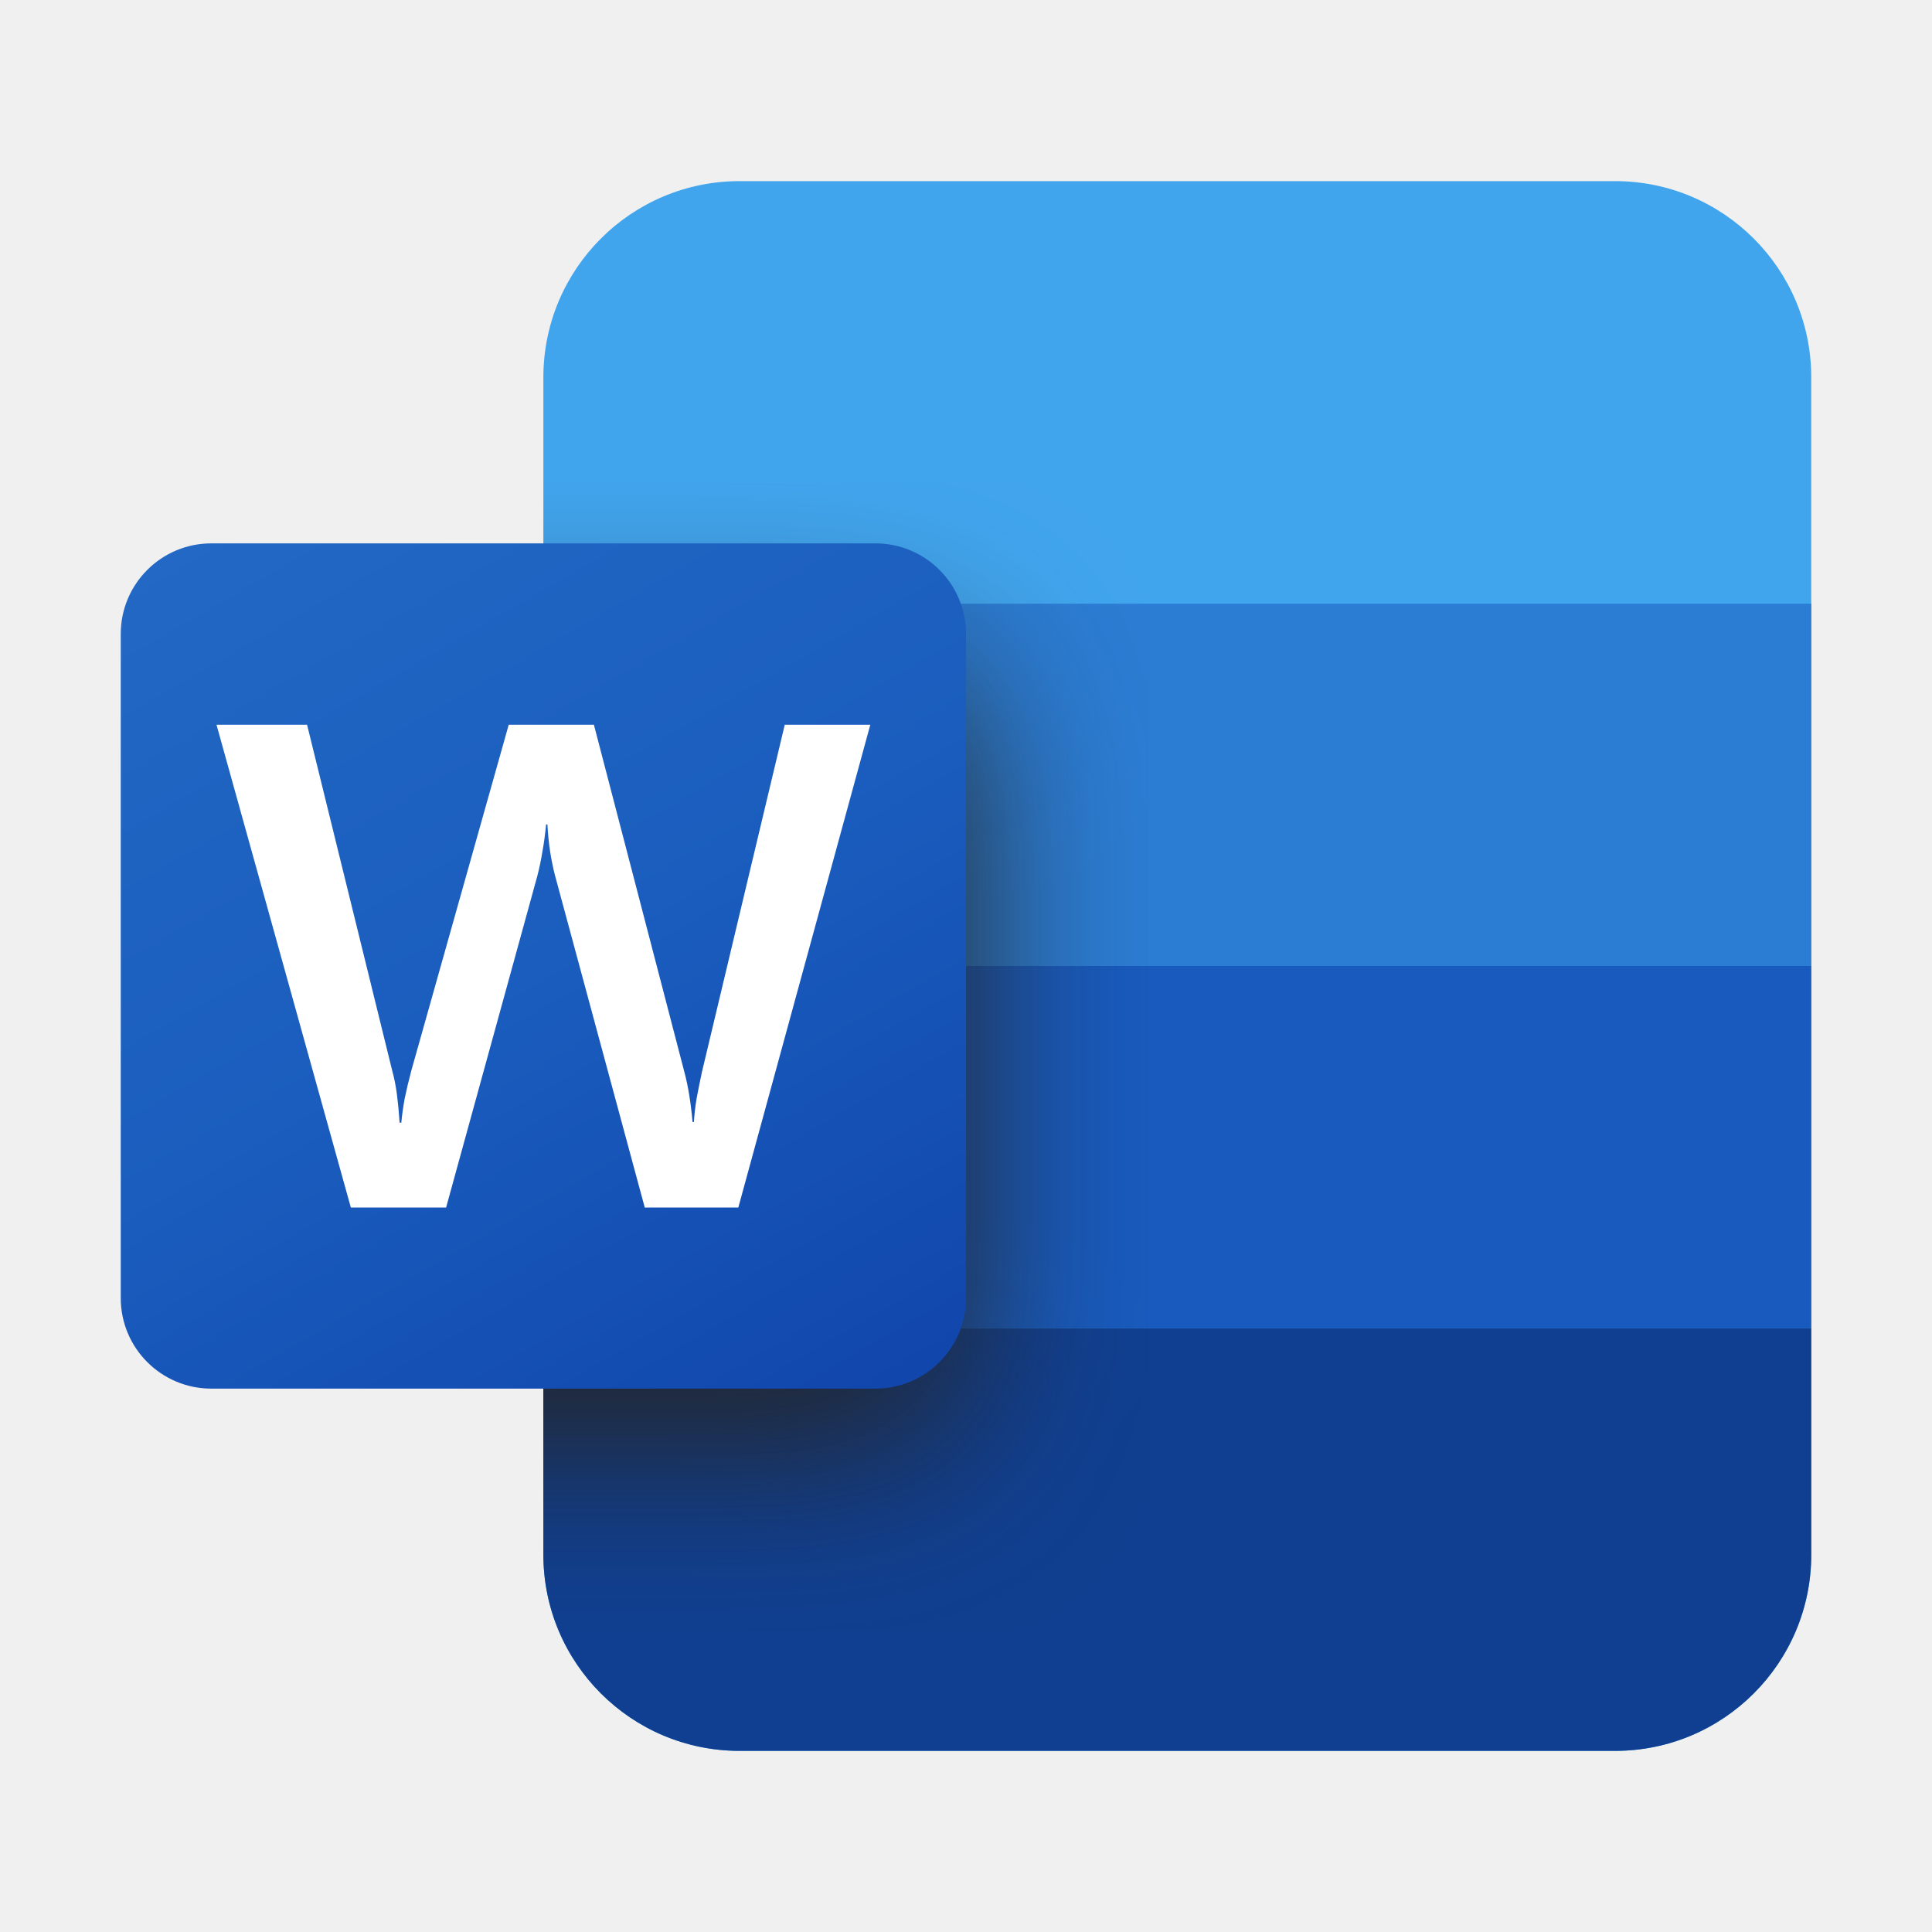
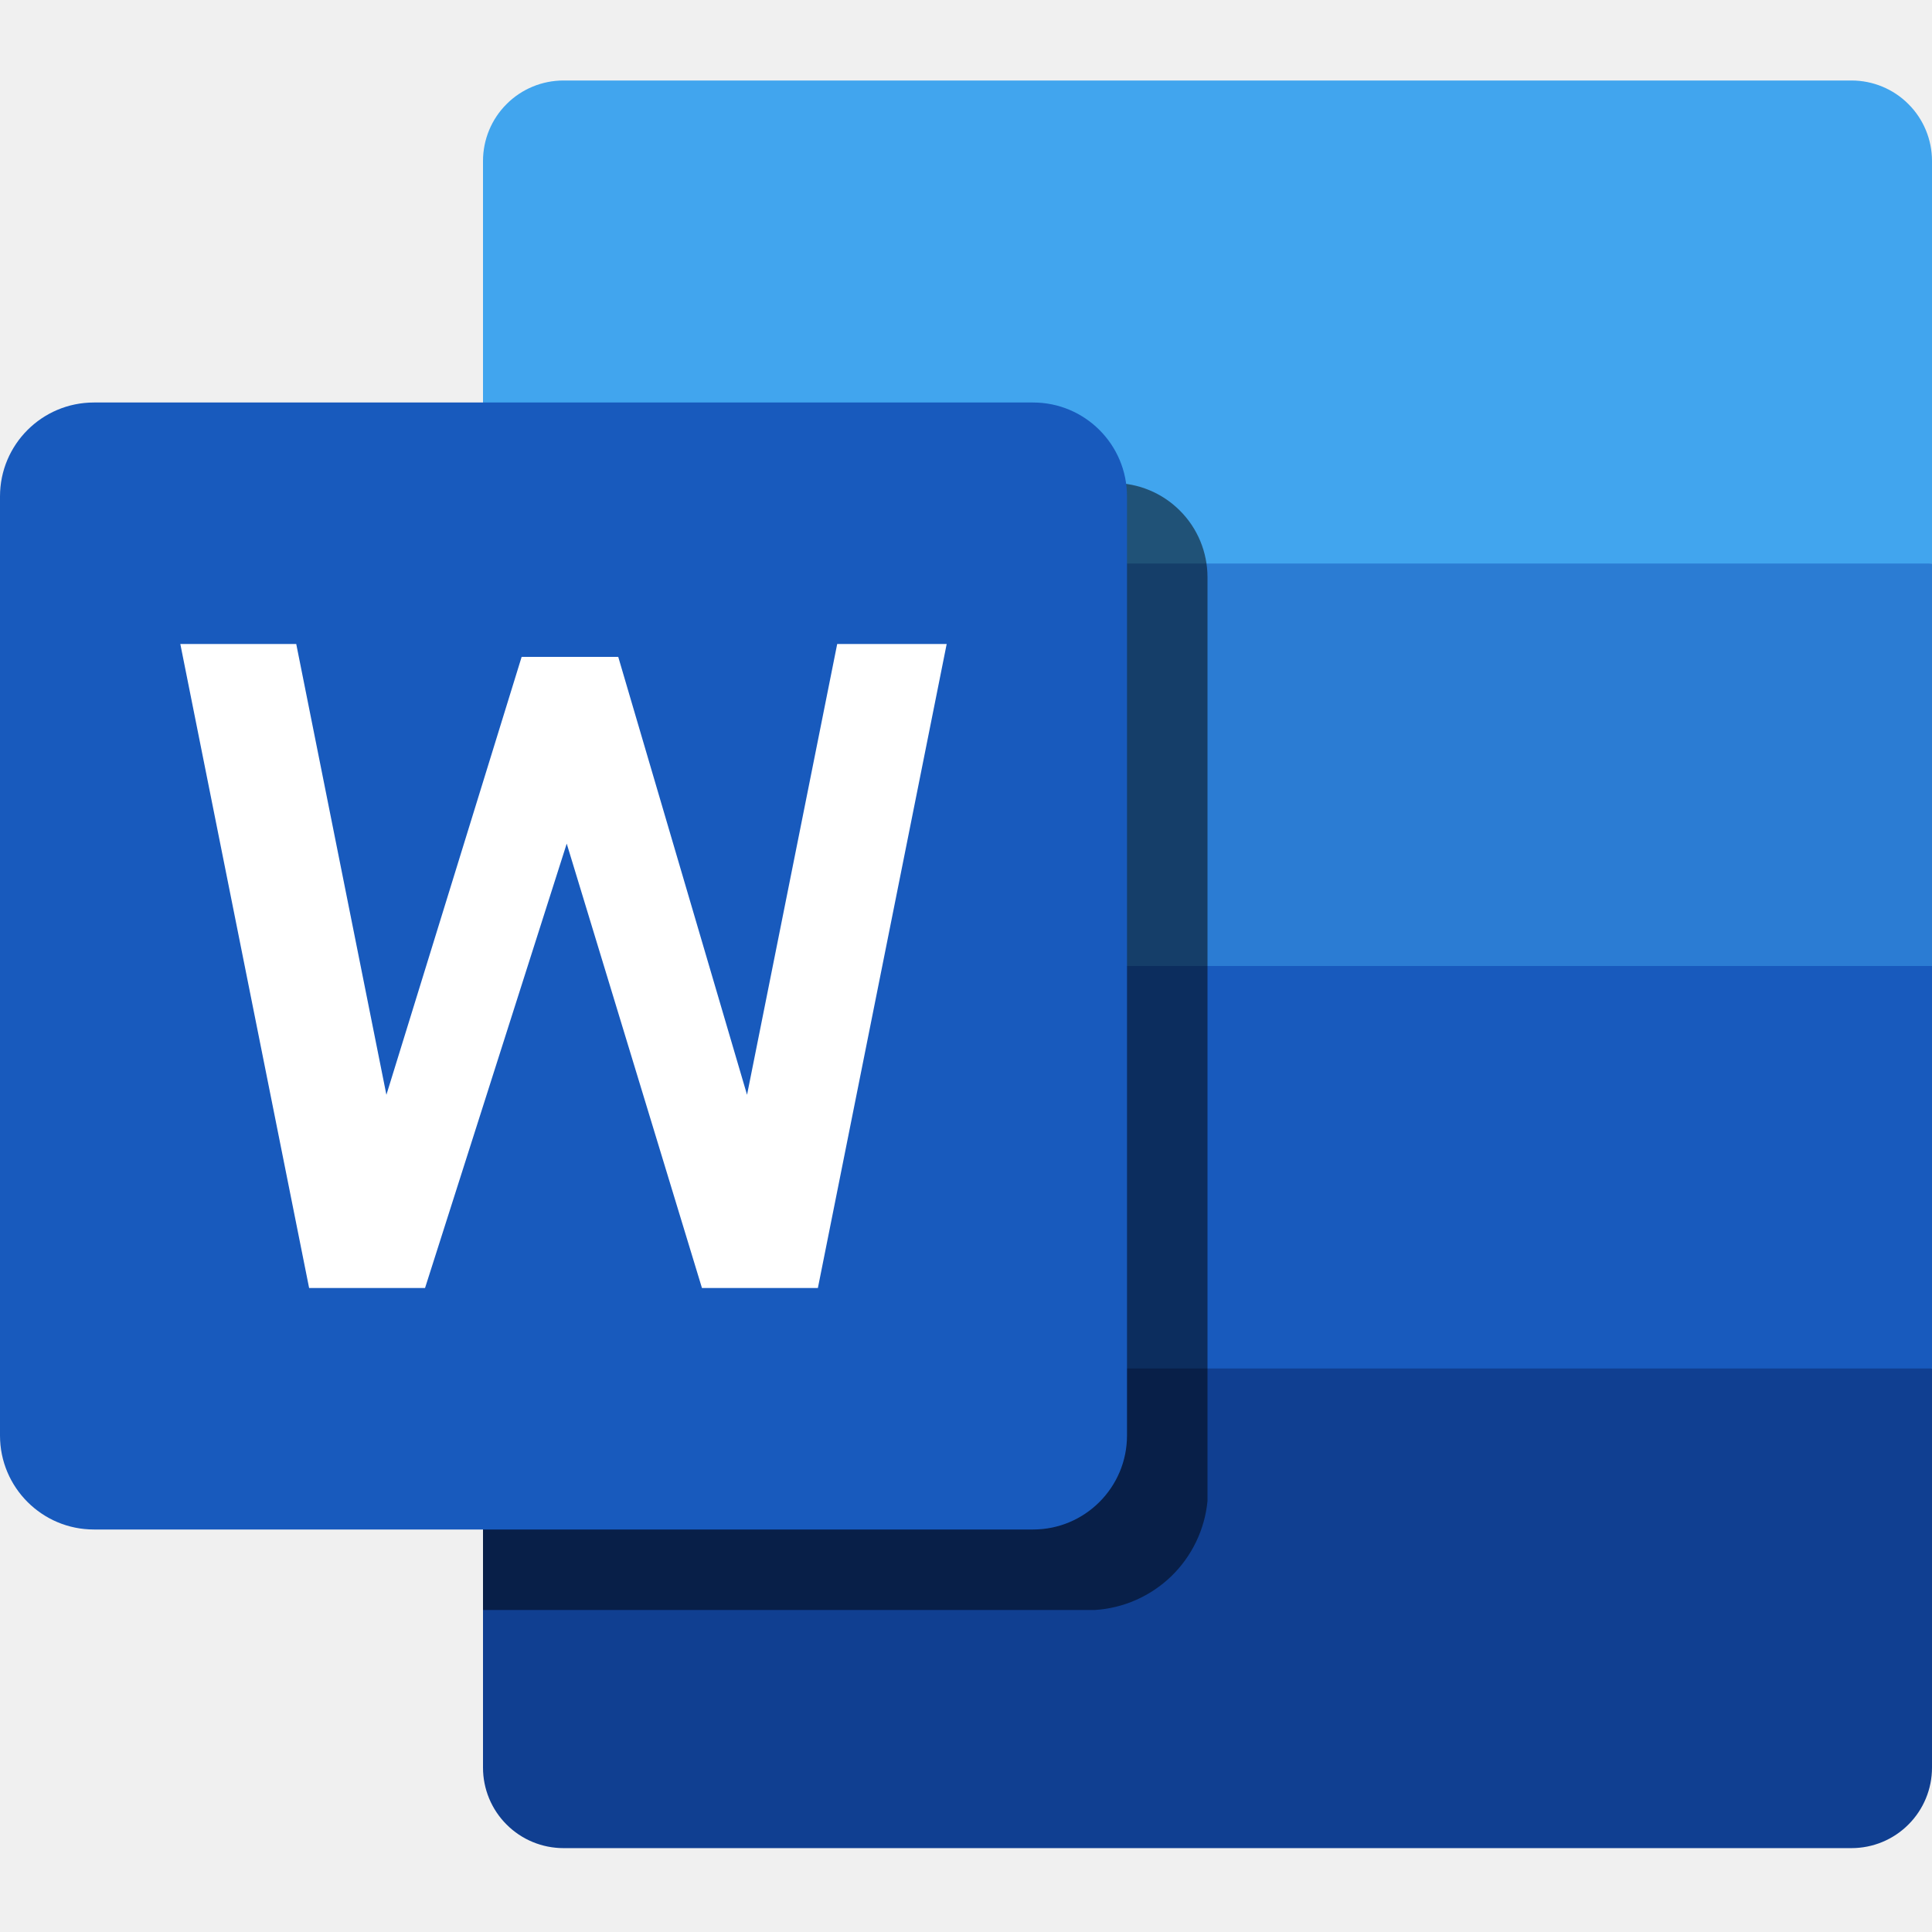
- <svg xmlns="http://www.w3.org/2000/svg" width="32" height="32" viewBox="0 0 32 32" fill="none">
-   <rect x="9" y="3" width="21" height="26" rx="3.25" fill="#41A5EE" />
-   <path d="M9 10H30V16H9V10Z" fill="#2B7CD3" />
-   <path d="M9 16H30V22H9V16Z" fill="#185ABD" />
-   <path d="M9 22H30V25.75C30 27.545 28.545 29 26.75 29H12.25C10.455 29 9 27.545 9 25.75V22Z" fill="#103F91" />
-   <mask id="mask0_6331_10867" style="mask-type:alpha" maskUnits="userSpaceOnUse" x="9" y="3" width="21" height="26">
-     <rect x="9" y="3" width="21" height="26" rx="3.25" fill="#41A5EE" />
-   </mask>
-   <g mask="url(#mask0_6331_10867)">
-     <g filter="url(#filter0_f_6331_10867)">
-       <rect x="2" y="11" width="14" height="13" rx="1.5" fill="#242424" />
-     </g>
+ <svg xmlns="http://www.w3.org/2000/svg" width="24" height="24" viewBox="0 0 24 24" fill="none">
+   <g clip-path="url(#clip0_6_385)">
+     <path d="M24 7V2C24 1.735 23.895 1.48 23.707 1.293C23.52 1.105 23.265 1 23 1H7C6.735 1 6.48 1.105 6.293 1.293C6.105 1.48 6 1.735 6 2V7L15 9L24 7Z" fill="#41A5EE" />
+     <path d="M24 7H6V12L15.5 14L24 12V7Z" fill="#2B7CD3" />
+     <path d="M24 12H6V17L15 18.5L24 17V12Z" fill="#185ABD" />
+     <path d="M6 17H24V21.958C24 22.223 23.895 22.478 23.707 22.665C23.52 22.853 23.265 22.958 23 22.958H7C6.735 22.958 6.48 22.853 6.293 22.665C6.105 22.478 6 22.223 6 21.958V17Z" fill="#103F91" />
+     <path opacity="0.5" d="M13.833 6H6V20H13.6C13.956 19.978 14.293 19.829 14.55 19.581C14.806 19.333 14.966 19.001 15 18.646V7.167C14.999 6.858 14.876 6.561 14.657 6.343C14.439 6.124 14.142 6.001 13.833 6V6Z" fill="black" />
+     <path d="M12.833 5H1.167C0.522 5 0 5.522 0 6.167V17.833C0 18.477 0.522 19 1.167 19H12.833C13.477 19 14 18.477 14 17.833V6.167C14 5.522 13.477 5 12.833 5Z" fill="#185ABD" />
+     <path d="M10.16 16H8.72L7.04 10.48L5.28 16H3.84L2.24 8H3.68L4.8 13.6L6.48 8.16H7.68L9.28 13.6L10.4 8H11.76L10.16 16Z" fill="white" />
  </g>
-   <rect x="2" y="9" width="14" height="14" rx="1.5" fill="url(#paint0_linear_6331_10867)" />
-   <path d="M14.415 12.004L12.229 20H10.679L9.196 14.513C9.162 14.383 9.134 14.247 9.112 14.106C9.09 13.961 9.075 13.811 9.067 13.655H9.045C9.03 13.814 9.01 13.965 8.984 14.106C8.961 14.247 8.933 14.381 8.9 14.508L7.389 20H5.811L3.586 12.004H5.086L6.497 17.736C6.53 17.855 6.556 17.987 6.575 18.132C6.593 18.273 6.608 18.428 6.619 18.595H6.647C6.658 18.472 6.677 18.338 6.703 18.194C6.733 18.049 6.77 17.892 6.815 17.725L8.426 12.004H9.837L11.342 17.781C11.368 17.881 11.393 17.998 11.415 18.132C11.437 18.266 11.456 18.416 11.471 18.584H11.493C11.5 18.461 11.515 18.331 11.538 18.194C11.564 18.056 11.593 17.909 11.627 17.753L12.998 12.004H14.415Z" fill="white" />
  <defs>
-     <filter id="filter0_f_6331_10867" x="-1" y="8" width="20" height="19" filterUnits="userSpaceOnUse" color-interpolation-filters="sRGB">
-       <feFlood flood-opacity="0" result="BackgroundImageFix" />
-       <feBlend mode="normal" in="SourceGraphic" in2="BackgroundImageFix" result="shape" />
-       <feGaussianBlur stdDeviation="1.5" result="effect1_foregroundBlur_6331_10867" />
-     </filter>
-     <linearGradient id="paint0_linear_6331_10867" x1="4.433" y1="8.09" x2="13.568" y2="23.91" gradientUnits="userSpaceOnUse">
-       <stop stop-color="#2368C4" />
-       <stop offset="0.5" stop-color="#1A5DBE" />
-       <stop offset="1" stop-color="#1146AC" />
-     </linearGradient>
+     <clipPath id="clip0_6_385">
+       <rect width="24" height="24" fill="white" />
+     </clipPath>
  </defs>
</svg>
